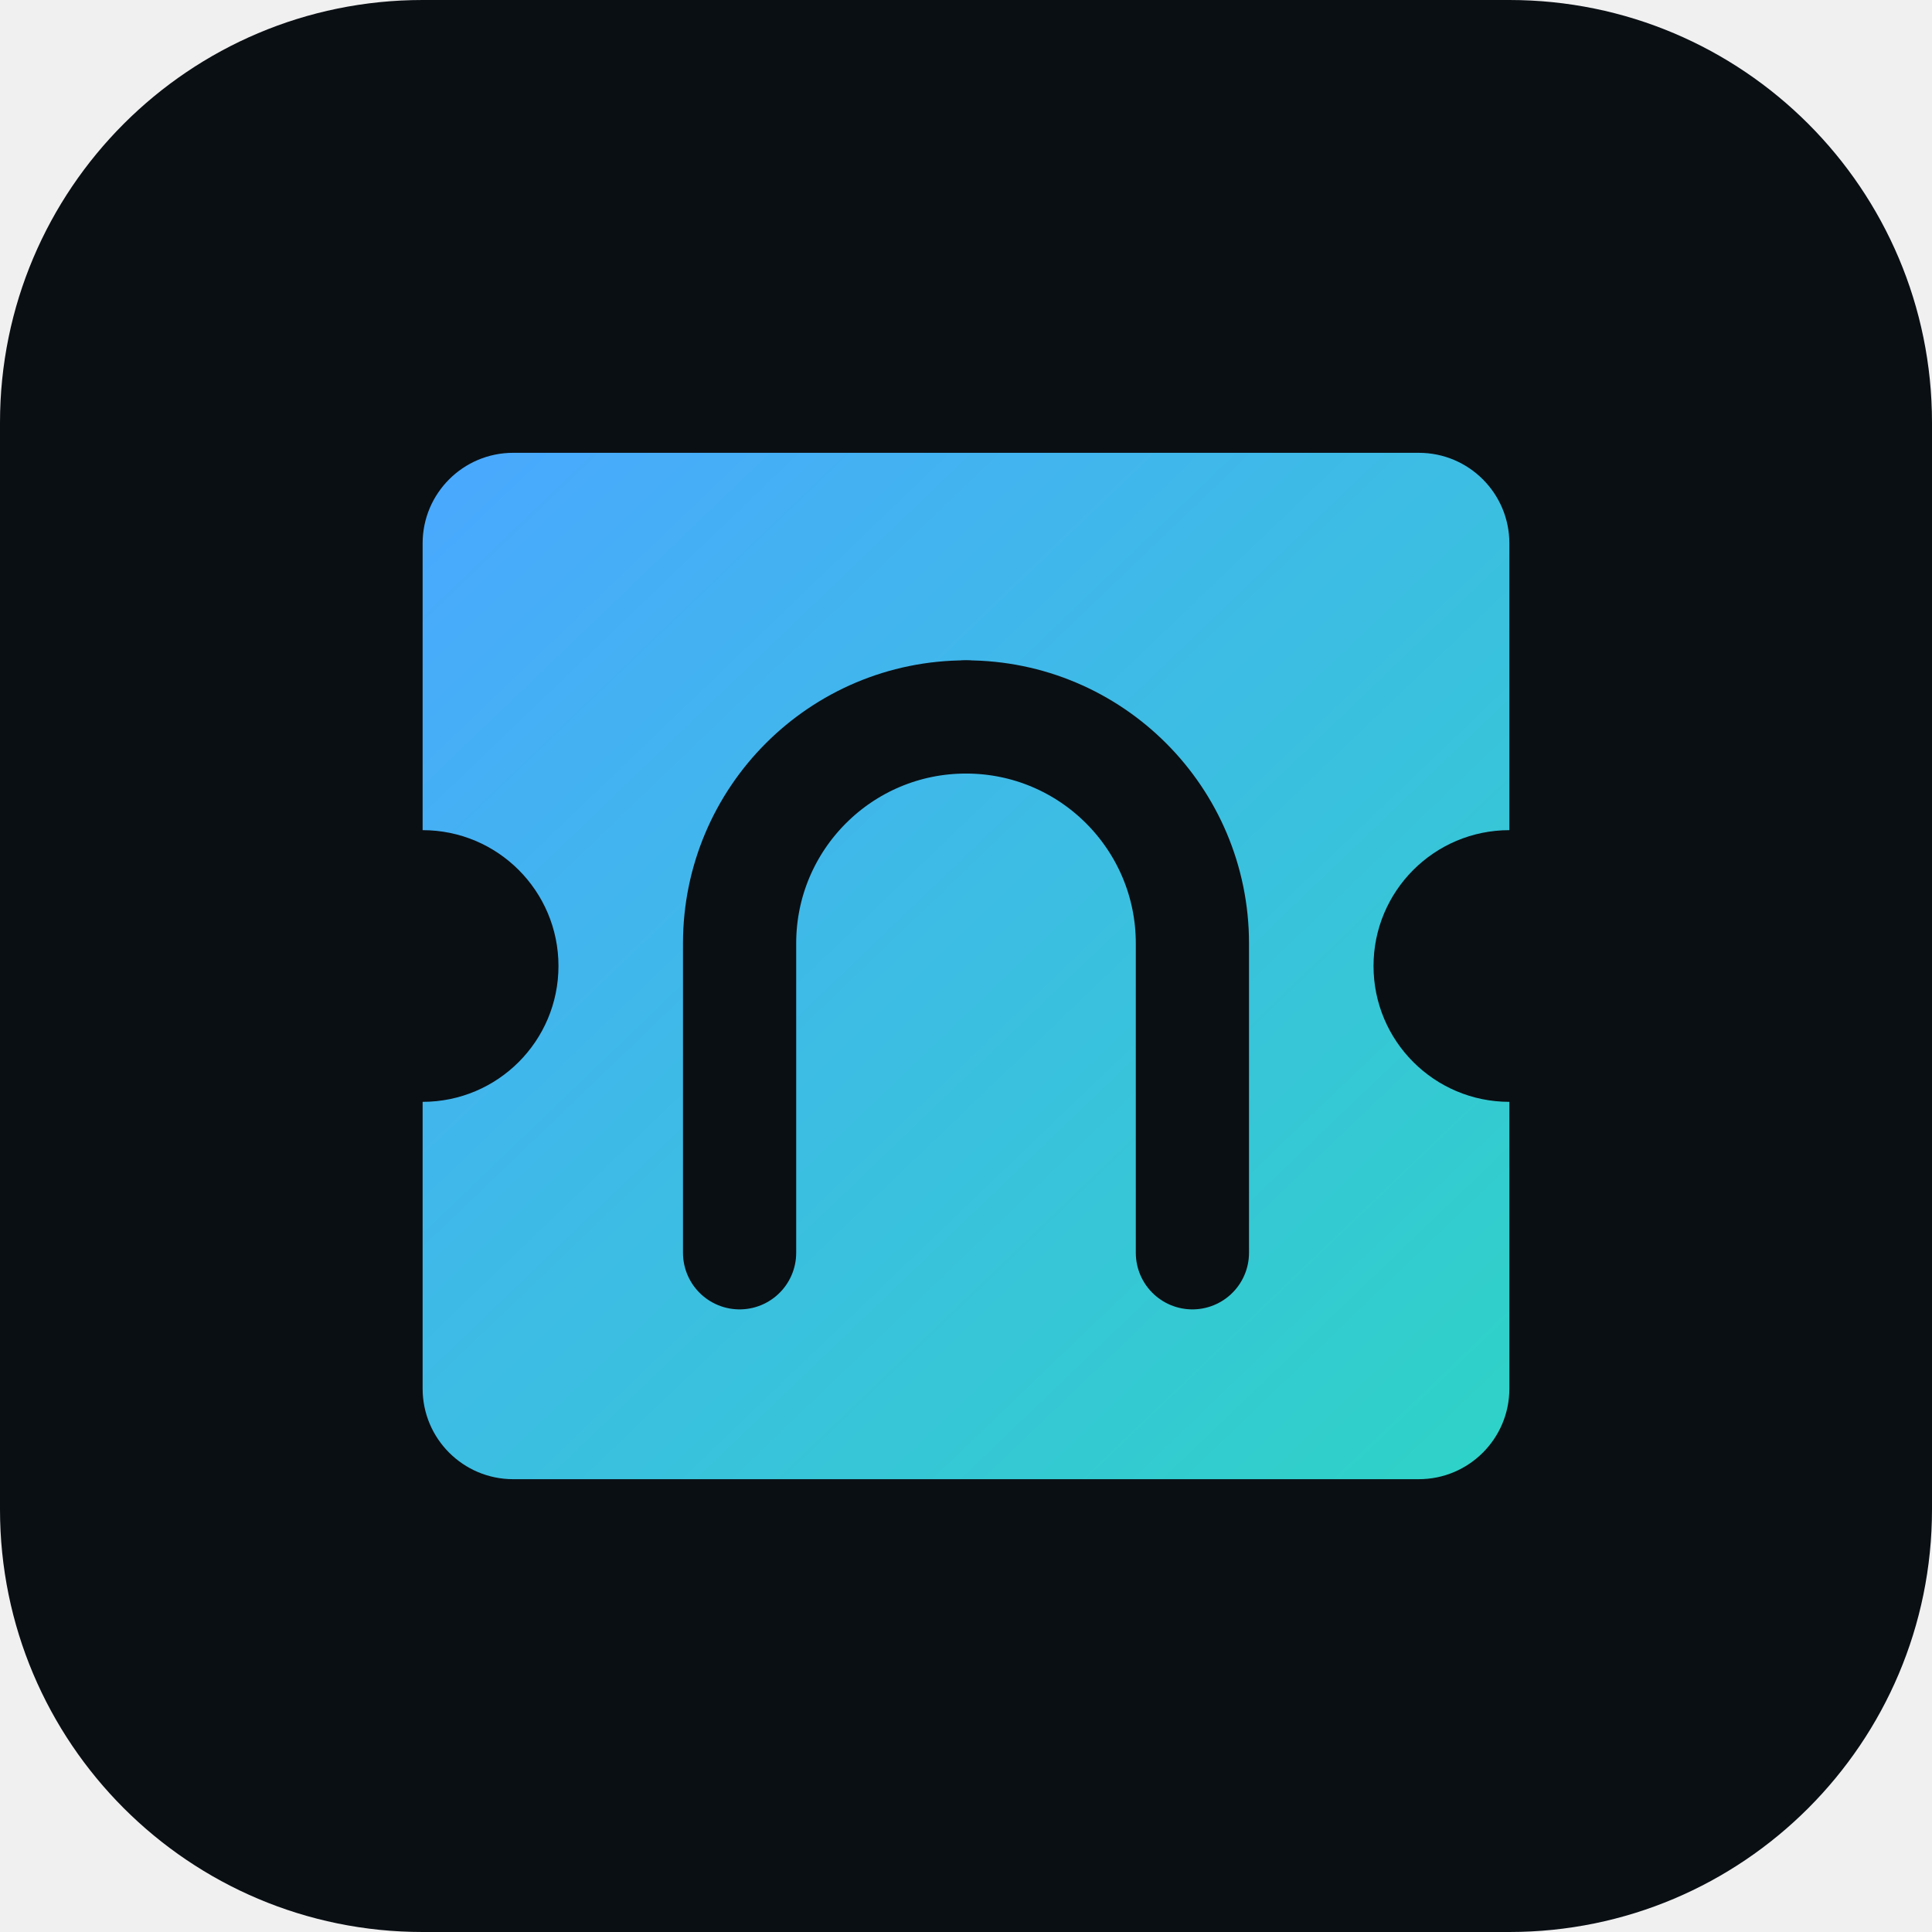
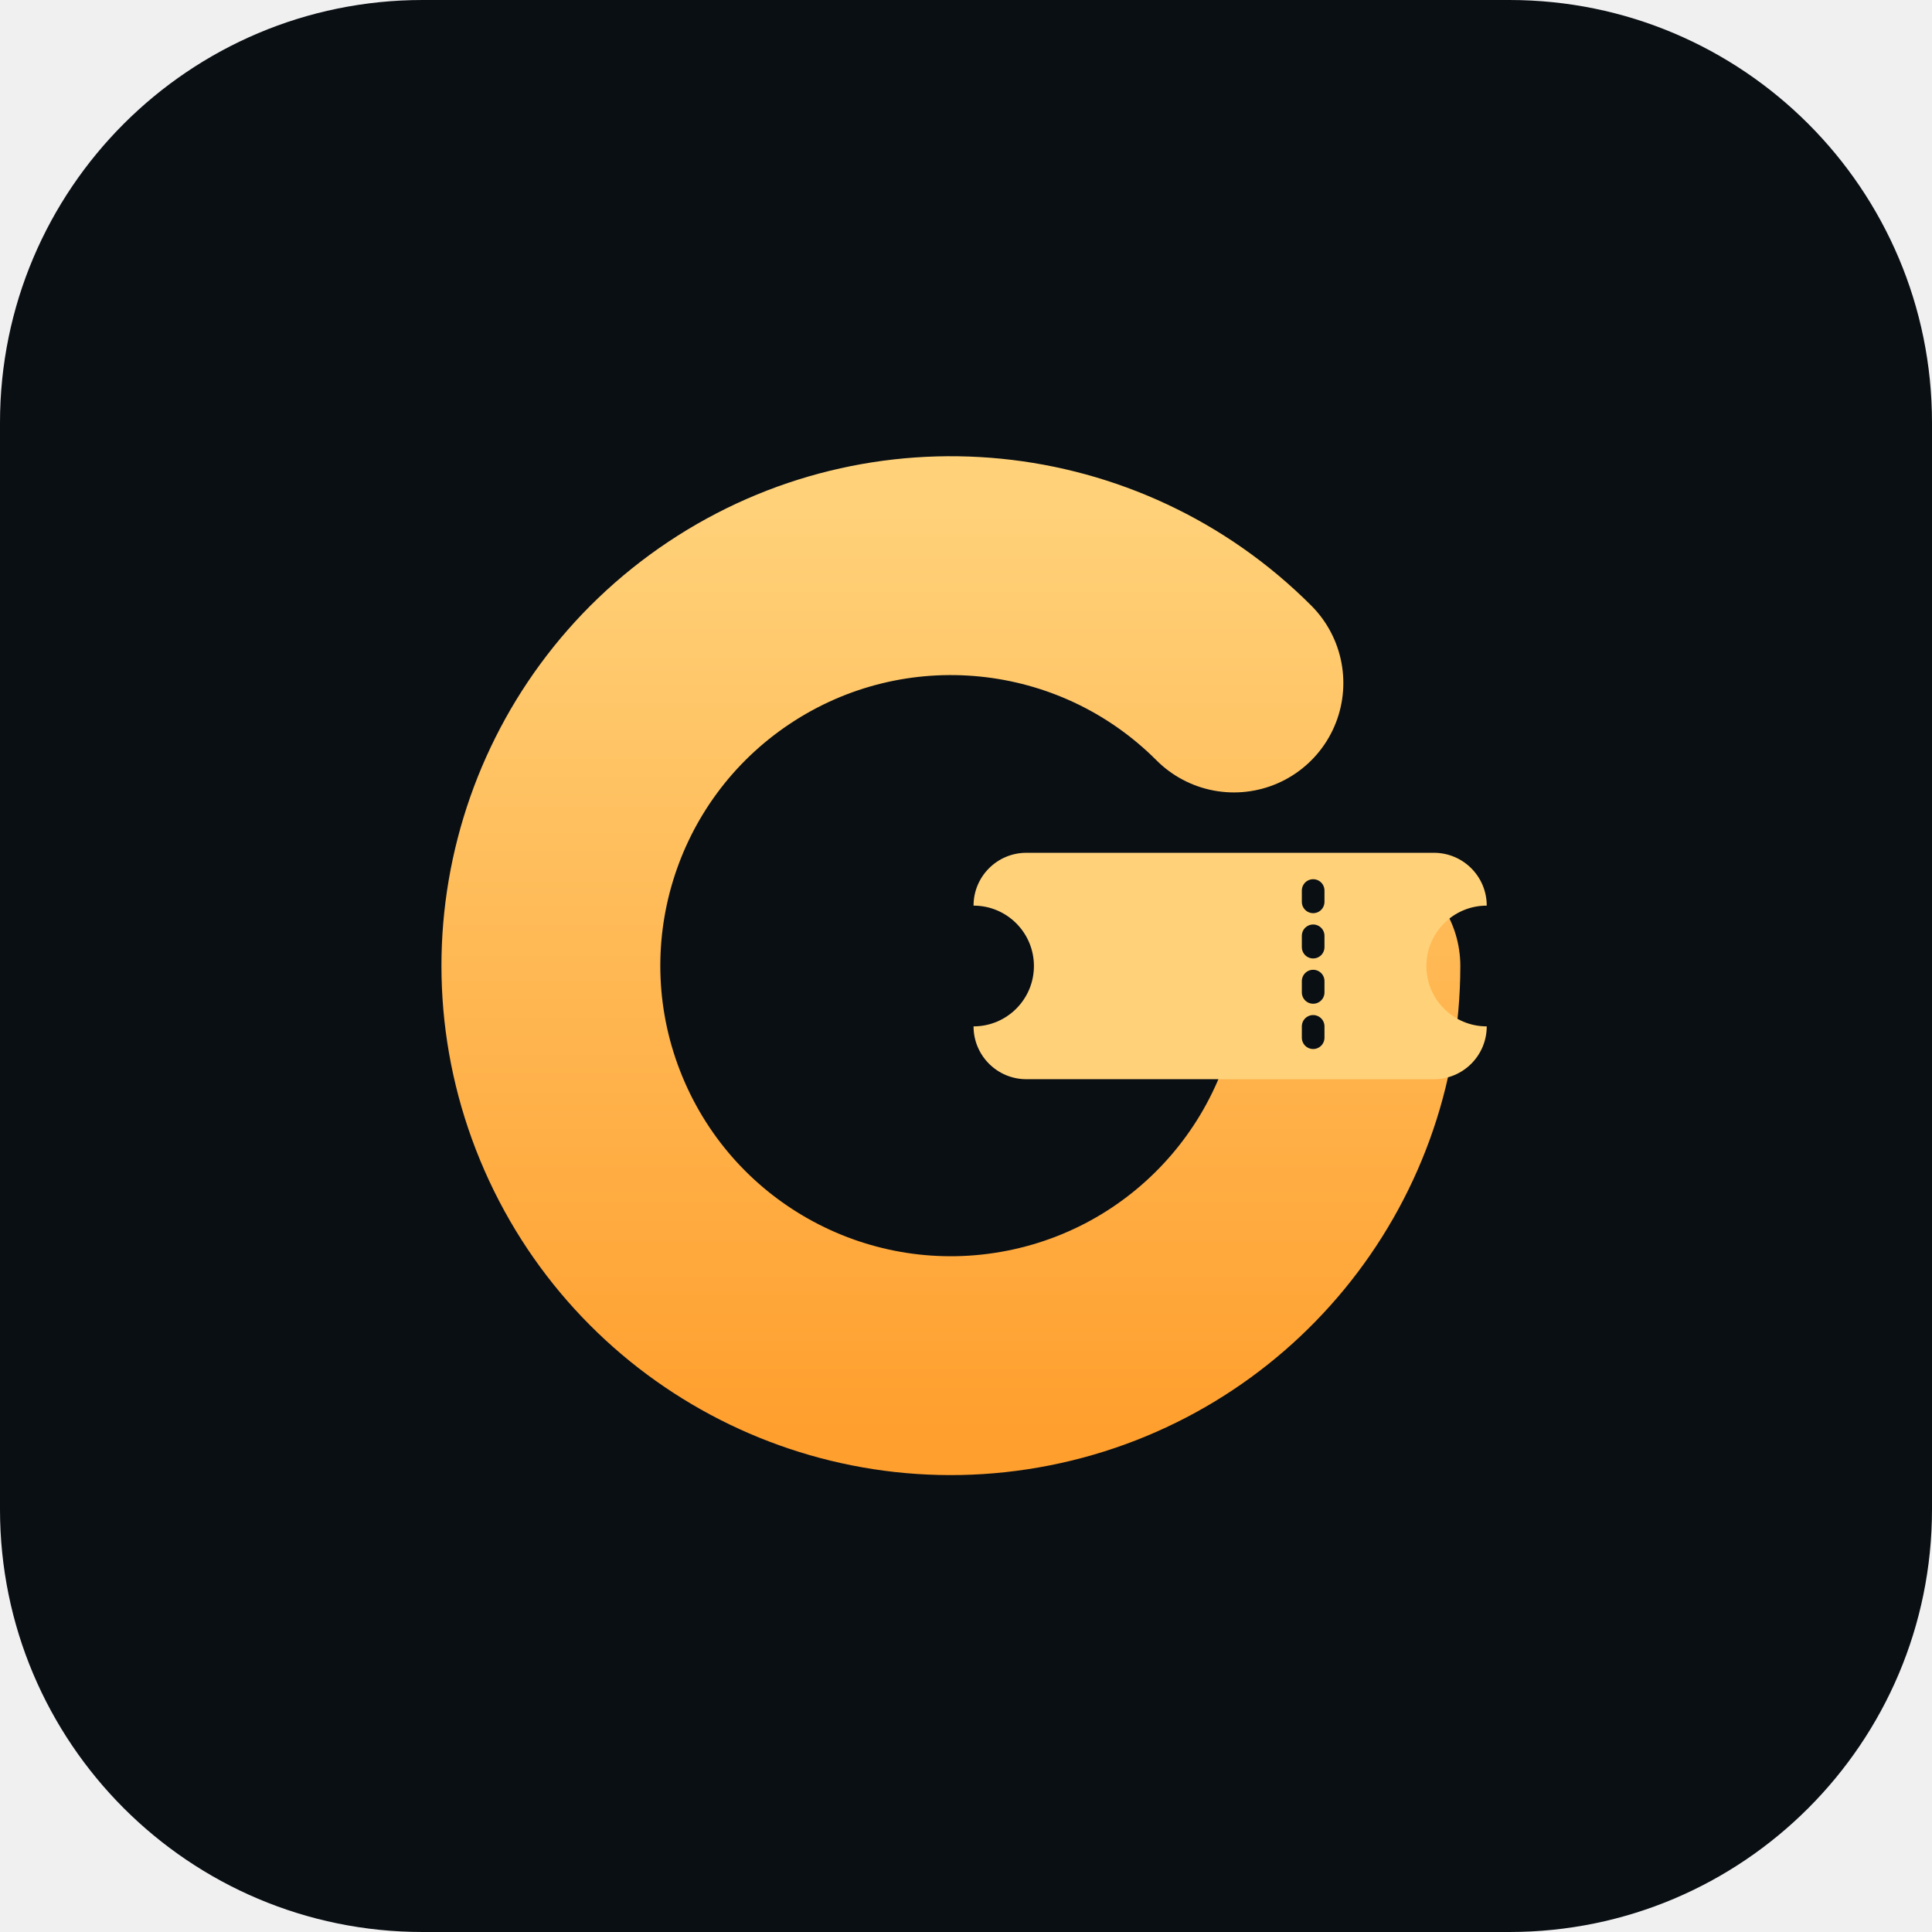
<svg xmlns="http://www.w3.org/2000/svg" viewBox="0 0 512 512">
  <defs>
-     <linearGradient id="g" x1="0" y1="0" x2="1" y2="1">
-       <stop offset="0" stop-color="#4aa8ff" />
-       <stop offset="1" stop-color="#2ed3c6" />
+     <linearGradient id="g" gradientUnits="userSpaceOnUse" x1="0" y1="400" x2="0" y2="150">
+       <stop offset="0" stop-color="#ff9f2e" />
+       <stop offset="1" stop-color="#ffd27a" />
    </linearGradient>
+     <mask id="m">
+       <rect width="512" height="512" fill="#fff" />
+       <circle cx="262" cy="276" r="16" fill="#000" />
+       <circle cx="398" cy="276" r="16" fill="#000" />
+     </mask>
  </defs>
  <rect width="512" height="512" rx="112" fill="#0a0f14" />
-   <path d="M136 120h240a24 24 0 0 1 24 24v76a36 36 0 0 0 0 72v76a24 24 0 0 1-24 24H136a24 24 0 0 1-24-24v-76a36 36 0 0 0 0-72v-76a24 24 0 0 1 24-24z" fill="url(#g)" />
-   <path d="M196 332v-82a60 60 0 0 1 120 0v82" fill="none" stroke="#0a0f14" stroke-width="30" stroke-linecap="round" />
-   <path d="M256 190v0" stroke="#0a0f14" stroke-width="30" stroke-linecap="round" />
+   <g transform="translate(-4 -20)">
+     <path d="M331 201 A106 106 0 1 0 362 276" fill="none" stroke="url(#g)" stroke-width="58" stroke-linecap="round" />
+     <rect x="262" y="246" width="136" height="60" rx="14" fill="#ffd27a" mask="url(#m)" />
+     <line x1="352" y1="256" x2="352" y2="296" stroke="#0a0f14" stroke-width="6" stroke-dasharray="3 9" stroke-linecap="round" />
+   </g>
</svg>
